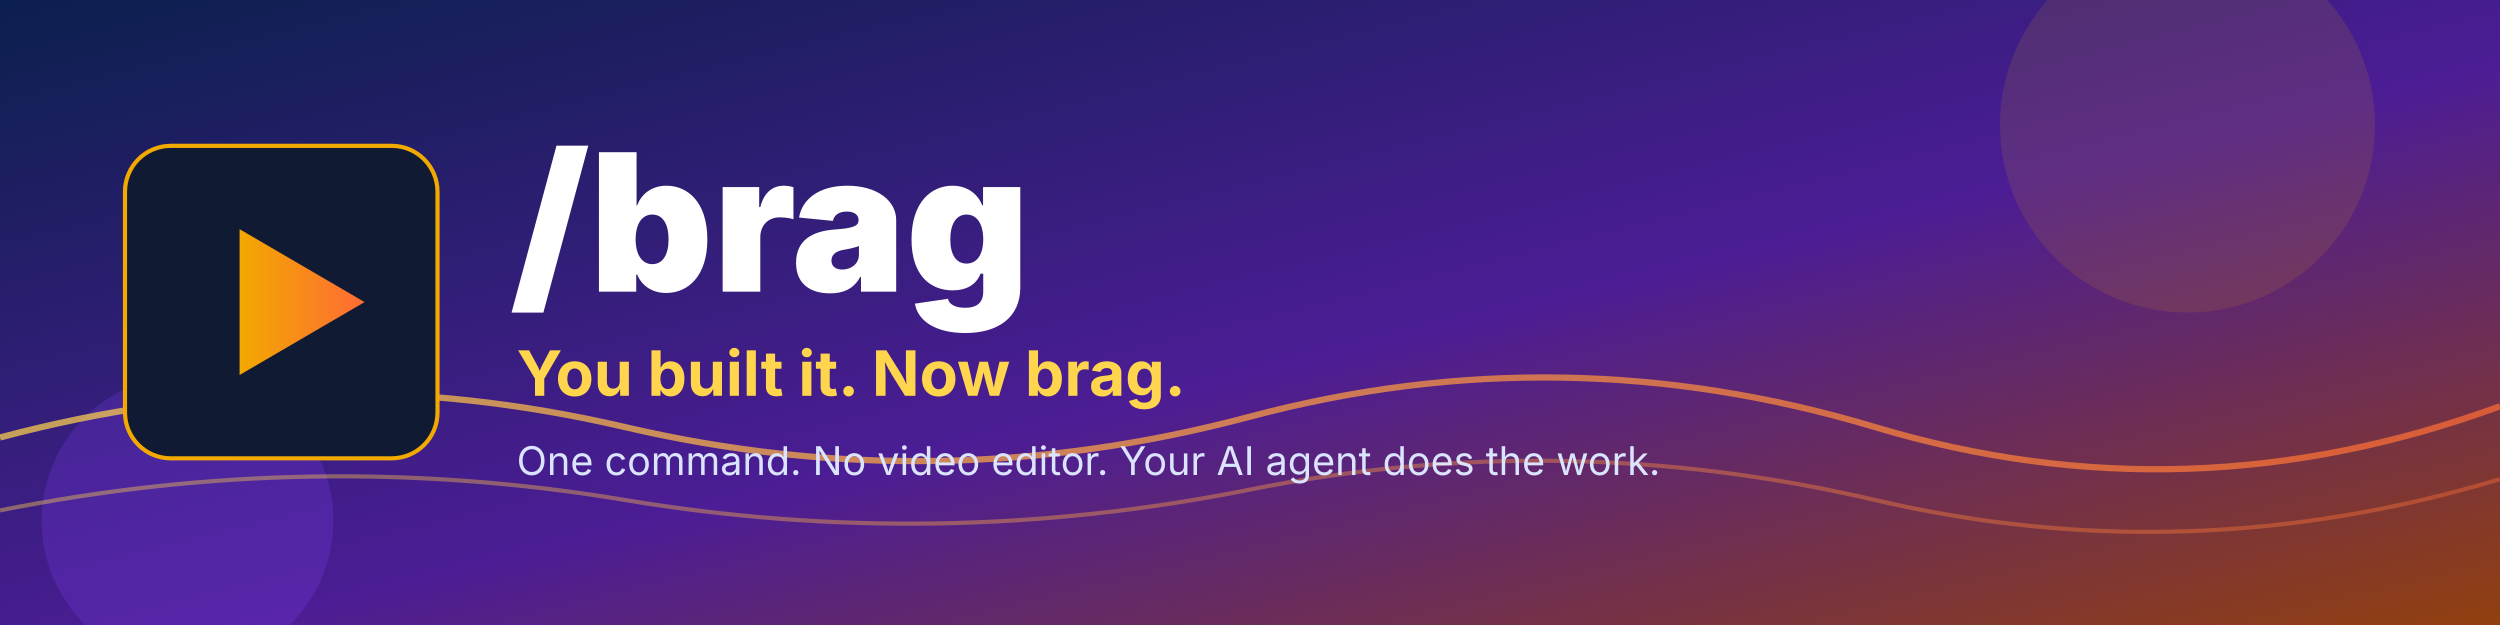
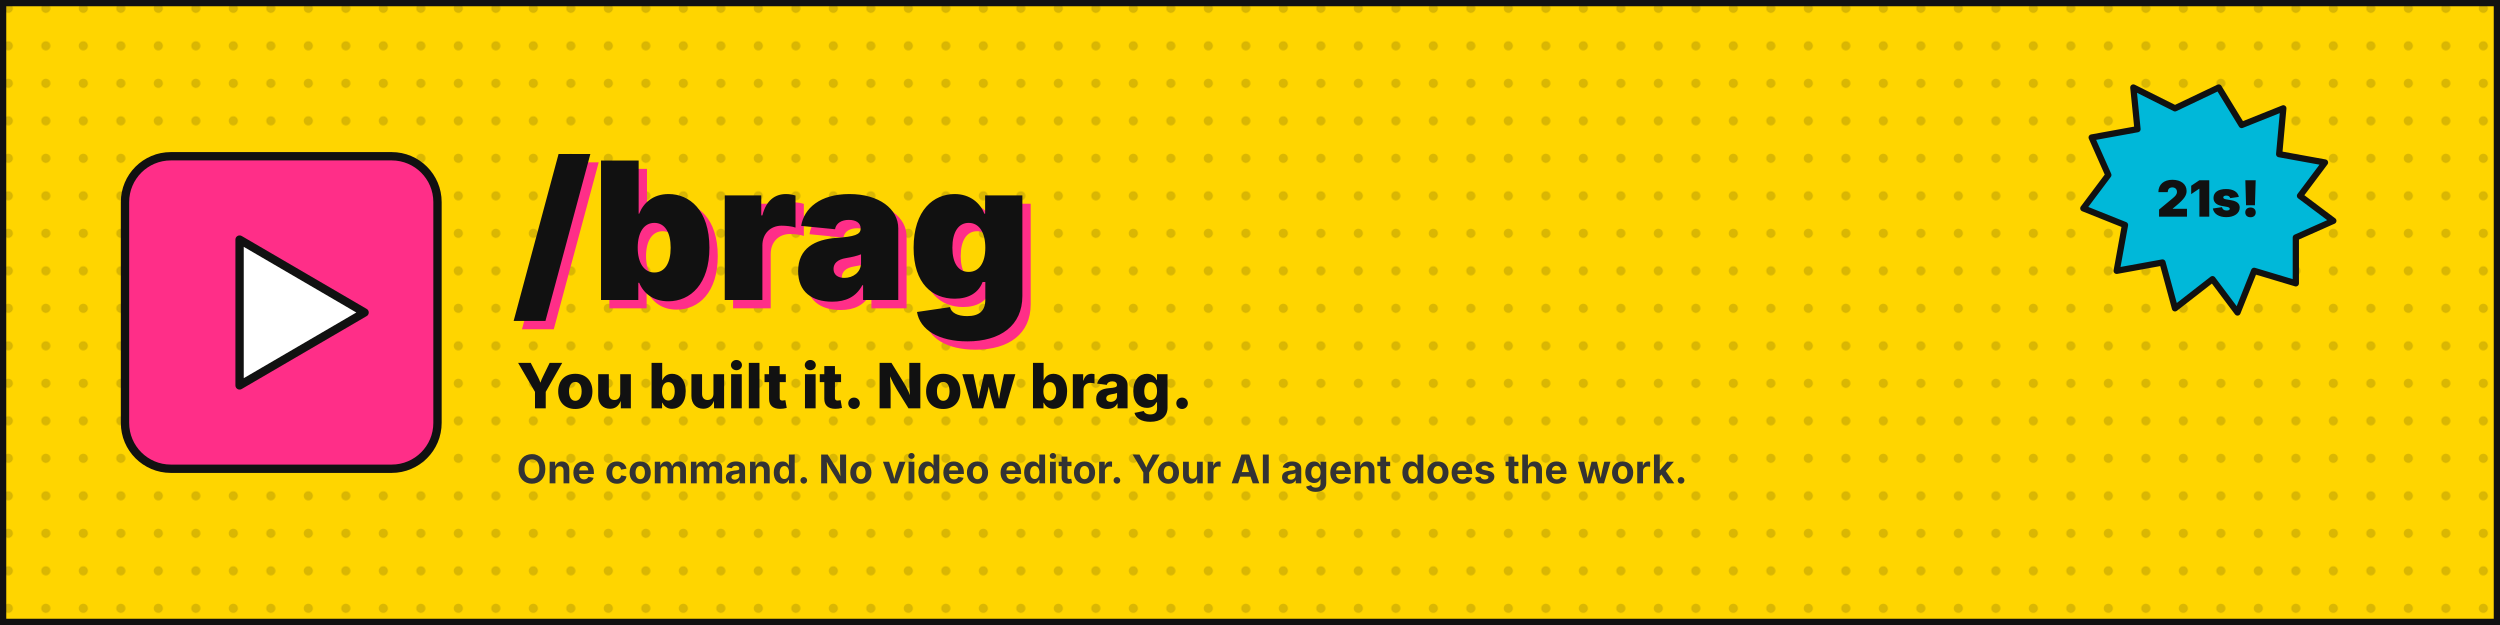
<svg xmlns="http://www.w3.org/2000/svg" viewBox="0 0 1200 300" role="img" aria-label="/brag — you built it, now brag">
  <defs>
-     <linearGradient id="bg" x1="0" y1="0" x2="1" y2="1">
-       <stop offset="0" stop-color="#0b1f4d" />
-       <stop offset=".55" stop-color="#4c1d95" />
-       <stop offset="1" stop-color="#92400e" />
-     </linearGradient>
-     <linearGradient id="gold" x1="0" y1="0" x2="1" y2="0">
-       <stop offset="0" stop-color="#f2a900" />
-       <stop offset="1" stop-color="#ff6b35" />
-     </linearGradient>
-     <linearGradient id="wave" x1="0" y1="0" x2="1" y2="0">
-       <stop offset="0" stop-color="#ffd54d" stop-opacity=".9" />
-       <stop offset="1" stop-color="#ff6b35" stop-opacity=".9" />
-     </linearGradient>
+     <pattern id="dots" width="18" height="18" patternUnits="userSpaceOnUse">
+       <circle cx="4" cy="4" r="2.2" fill="#111" opacity=".16" />
+     </pattern>
  </defs>
-   <rect width="1200" height="300" fill="url(#bg)" />
-   <circle cx="1050" cy="60" r="90" fill="#f2a900" opacity=".12">
-     <animate attributeName="r" values="80;100;80" dur="6s" repeatCount="indefinite" />
-   </circle>
-   <circle cx="90" cy="250" r="70" fill="#7c3aed" opacity=".25">
-     <animate attributeName="r" values="60;85;60" dur="7s" repeatCount="indefinite" />
-   </circle>
-   <path d="M0 210 Q 150 170 300 205 T 600 200 T 900 205 T 1200 195" fill="none" stroke="url(#wave)" stroke-width="3" opacity=".8">
-     <animate attributeName="d" values="M0 210 Q 150 170 300 205 T 600 200 T 900 205 T 1200 195;M0 210 Q 150 240 300 205 T 600 215 T 900 195 T 1200 210;M0 210 Q 150 170 300 205 T 600 200 T 900 205 T 1200 195" dur="8s" repeatCount="indefinite" />
-   </path>
-   <path d="M0 245 Q 150 215 300 240 T 600 235 T 900 240 T 1200 230" fill="none" stroke="url(#wave)" stroke-width="2" opacity=".45">
-     <animate attributeName="d" values="M0 245 Q 150 215 300 240 T 600 235 T 900 240 T 1200 230;M0 245 Q 150 265 300 240 T 600 250 T 900 230 T 1200 245;M0 245 Q 150 215 300 240 T 600 235 T 900 240 T 1200 230" dur="9s" repeatCount="indefinite" />
-   </path>
-   <g transform="translate(60,70)">
-     <rect x="0" y="0" width="150" height="150" rx="22" fill="#111a33" stroke="#f2a900" stroke-width="2" />
-     <polygon points="55,40 115,75 55,110" fill="url(#gold)">
+   <rect width="1200" height="300" fill="#ffd500" />
+   <rect width="1200" height="300" fill="url(#dots)" />
+   <rect x="0" y="0" width="1200" height="300" fill="none" stroke="#111" stroke-width="6" />
+   <g transform="translate(60,75)">
+     <rect x="0" y="0" width="150" height="150" rx="22" fill="#ff2e88" stroke="#111" stroke-width="4" />
+     <polygon points="55,40 115,75 55,110" fill="#fff" stroke="#111" stroke-width="4" stroke-linejoin="round">
      <animateTransform attributeName="transform" type="scale" values="1;1.12;1" additive="sum" dur="2.4s" repeatCount="indefinite" />
    </polygon>
  </g>
-   <text x="245" y="140" font-family="Inter,system-ui,sans-serif" font-size="92" font-weight="900" fill="#ffffff">/brag</text>
-   <text x="248" y="190" font-family="Inter,system-ui,sans-serif" font-size="30" font-weight="700" fill="#ffd54d">You built it. Now brag.</text>
-   <text x="248" y="228" font-family="Inter,system-ui,sans-serif" font-size="19" fill="#dbe4ff">One command. No video editor. Your AI agent does the work.</text>
+   <text x="250" y="148" font-family="Inter,system-ui,sans-serif" font-size="92" font-weight="900" fill="#ff2e88">/brag</text>
+   <text x="246" y="144" font-family="Inter,system-ui,sans-serif" font-size="92" font-weight="900" fill="#111">/brag</text>
+   <text x="248" y="196" font-family="Inter,system-ui,sans-serif" font-size="30" font-weight="800" fill="#111">You built it. Now brag.</text>
+   <text x="248" y="232" font-family="Inter,system-ui,sans-serif" font-size="19" font-weight="700" fill="#333">One command. No video editor. Your AI agent does the work.</text>
+   <g transform="translate(1000,42)">
+     <polygon points="65,0 76,18 96,10 94,32 116,36 104,52 120,64 102,72 102,94 82,88 74,108 62,92 44,106 38,84 16,88 20,66 0,58 12,42 4,24 26,20 24,0 44,10" fill="#00b8d9" stroke="#111" stroke-width="3" stroke-linejoin="round">
+       <animateTransform attributeName="transform" type="scale" values="1;1.1;1" additive="sum" dur="3s" repeatCount="indefinite" />
+     </polygon>
+     <text x="60" y="62" text-anchor="middle" font-family="Inter,system-ui,sans-serif" font-size="24" font-weight="900" fill="#111">21s!</text>
+   </g>
</svg>
